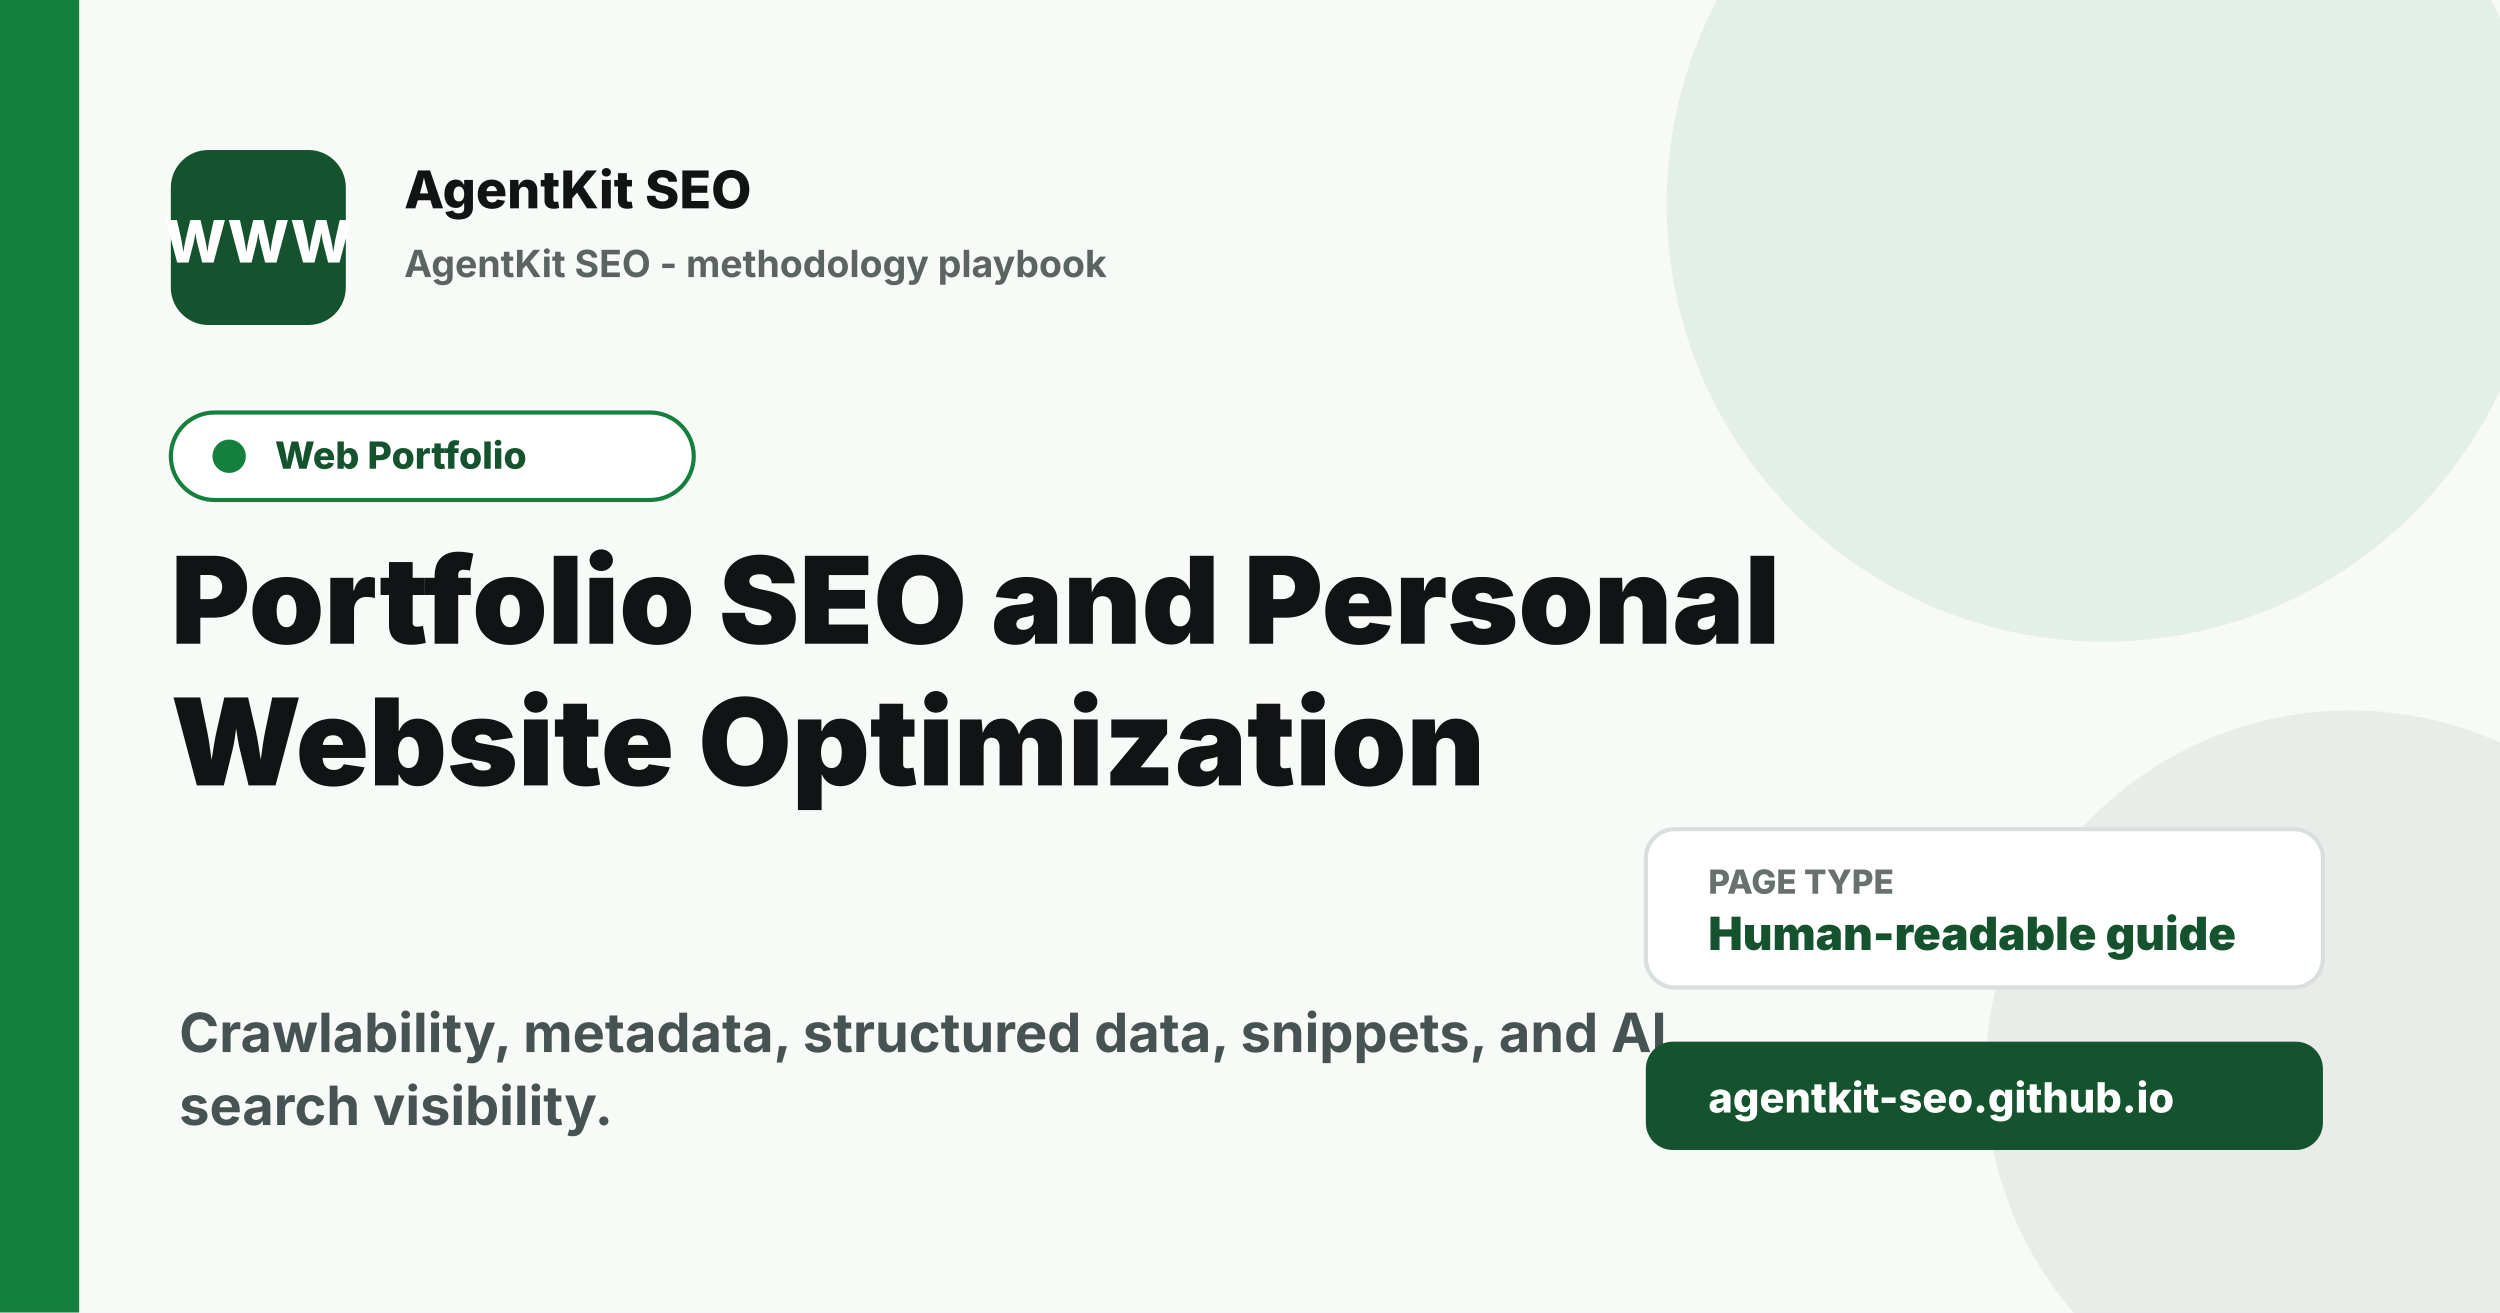
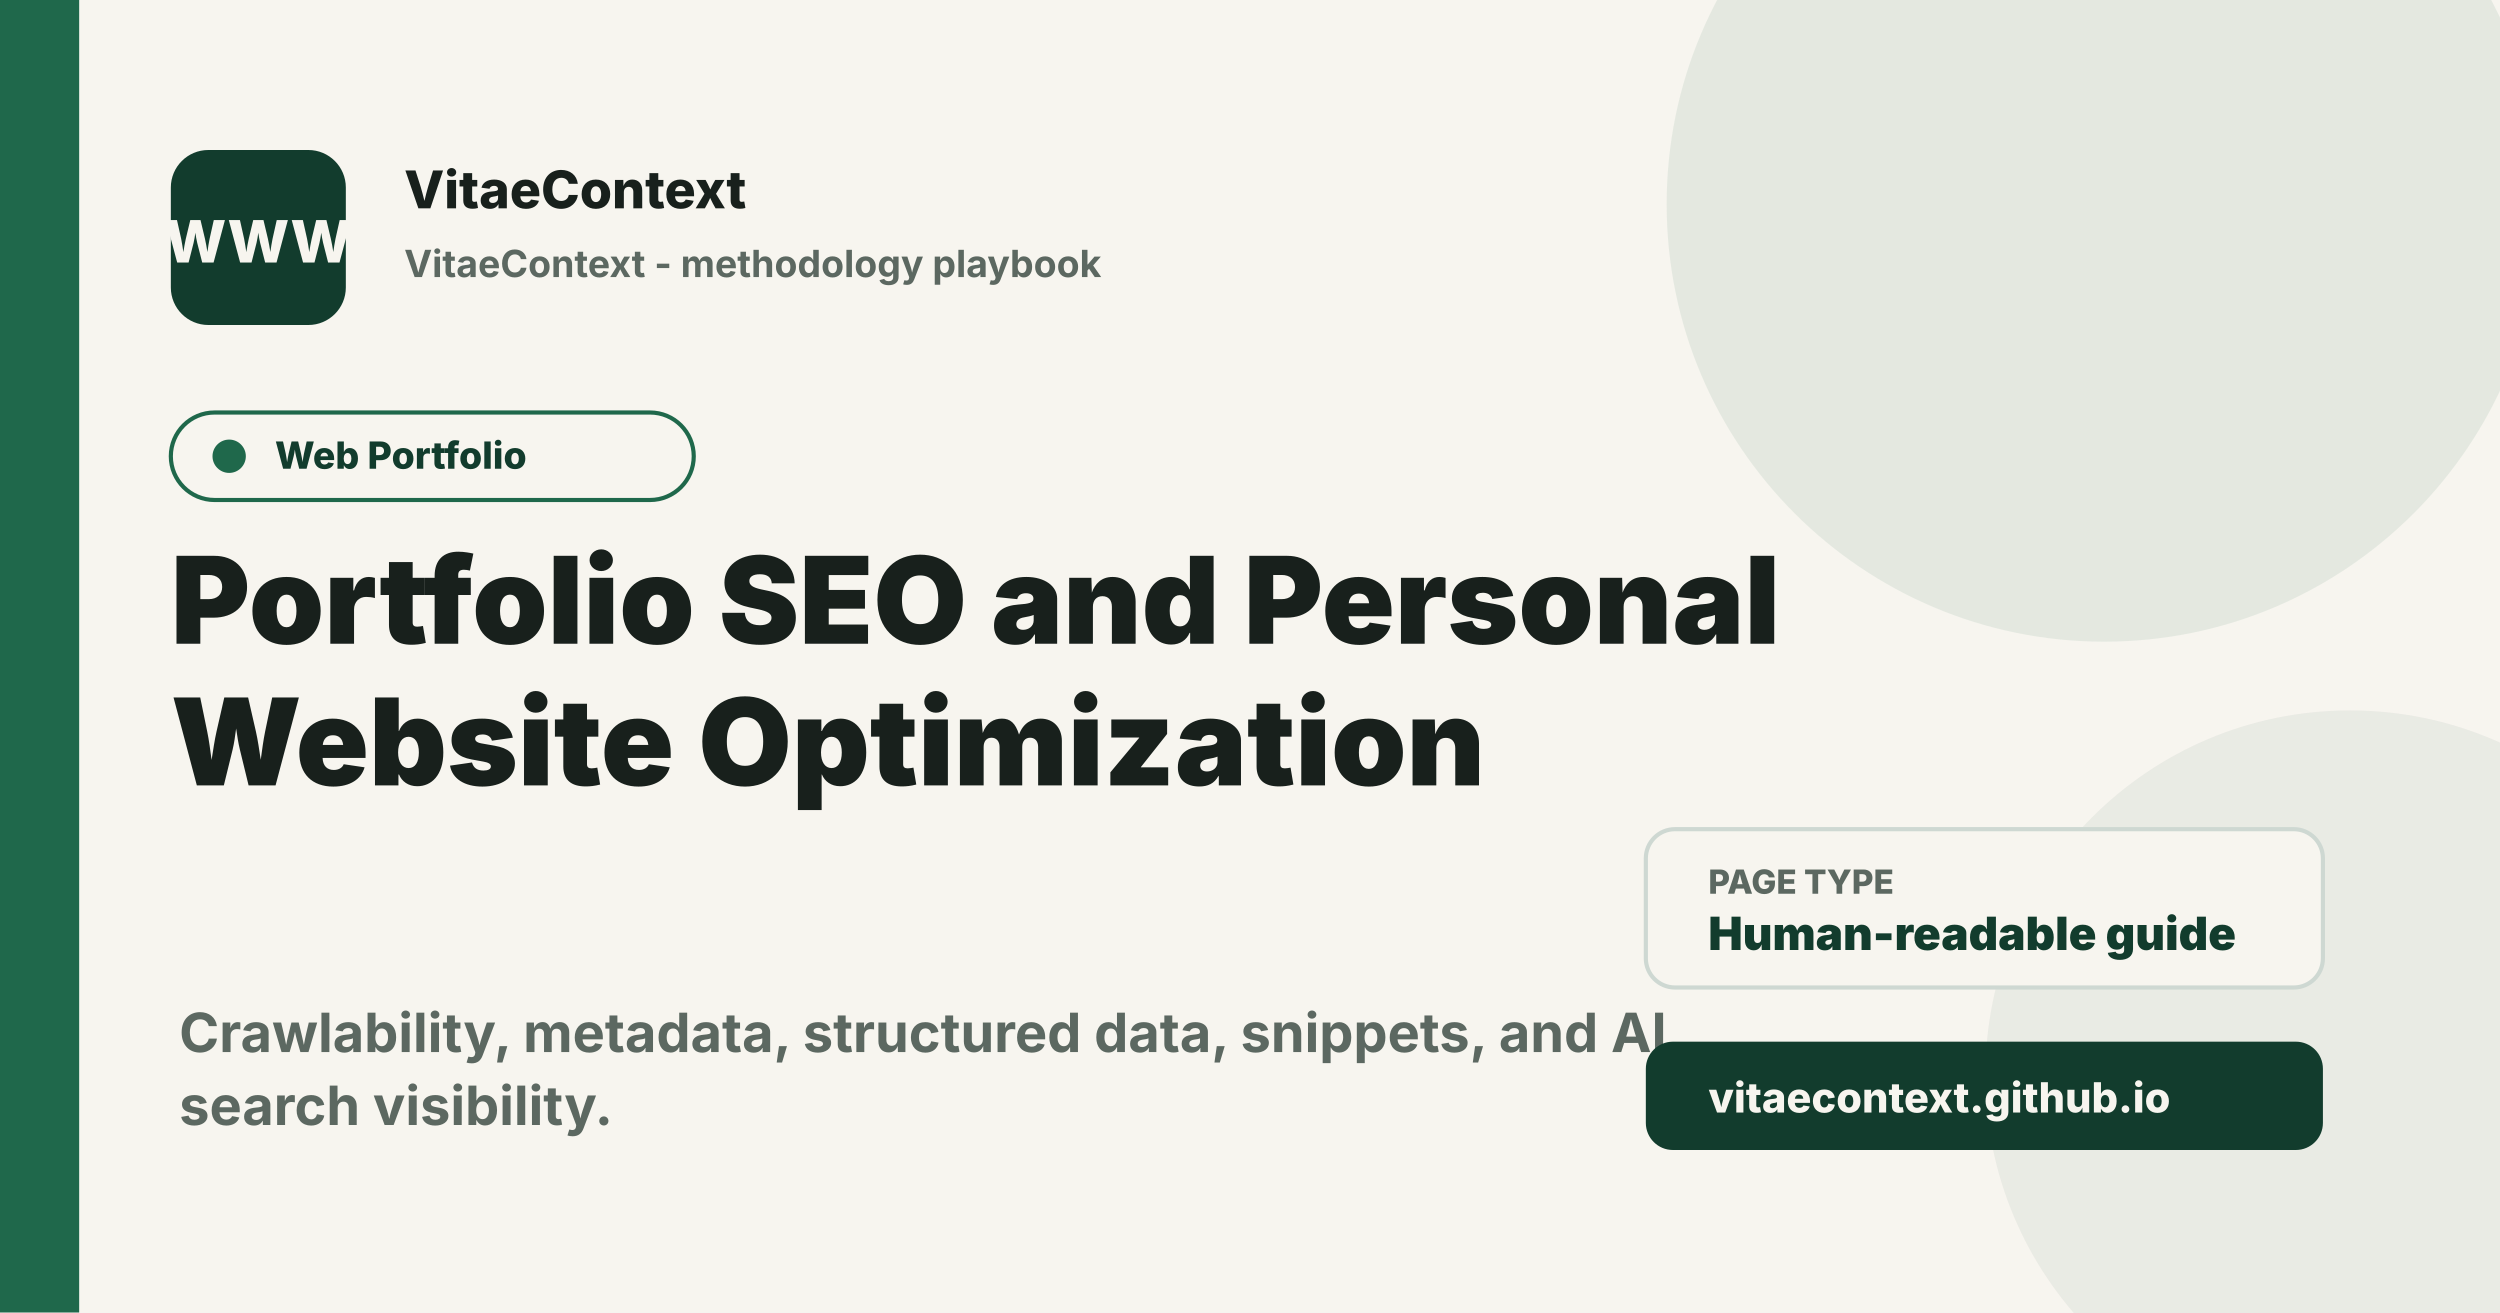
<svg xmlns="http://www.w3.org/2000/svg" width="1200" height="630" viewBox="0 0 1200 630">
-   <rect width="1200" height="630" fill="#f8faf7" />
-   <rect x="0" y="0" width="1200" height="630" fill="#f8faf7" />
-   <rect x="0" y="0" width="38" height="630" fill="#15803d" />
-   <circle cx="1010" cy="98" r="210" fill="#15803d" opacity="0.09" />
-   <circle cx="1128" cy="516" r="175" fill="#0f172a" opacity="0.06" />
+   <rect width="1200" height="630" fill="#F7F5EF" />
+   <rect x="0" y="0" width="1200" height="630" fill="#F7F5EF" />
+   <rect x="0" y="0" width="38" height="630" fill="#1F684B" />
+   <circle cx="1010" cy="98" r="210" fill="#1F684B" opacity="0.09" />
+   <circle cx="1128" cy="516" r="175" fill="#123C2D" opacity="0.06" />
  <g transform="translate(82 72)">
-     <rect x="0" y="0" width="84" height="84" rx="18" fill="#14532d" />
-     <text x="42" y="54" text-anchor="middle" font-family="Inter, Arial, sans-serif" font-size="28" font-weight="800" fill="#ffffff">WWW</text>
-     <text x="112" y="28" font-family="Inter, Arial, sans-serif" font-size="25" font-weight="800" fill="#111314">AgentKit SEO</text>
-     <text x="112" y="61" font-family="Inter, Arial, sans-serif" font-size="18" font-weight="650" fill="#5b6463">AgentKit SEO - methodology playbook</text>
+     <rect x="0" y="0" width="84" height="84" rx="18" fill="#123C2D" />
+     <text x="42" y="54" text-anchor="middle" font-family="Inter, Arial, sans-serif" font-size="28" font-weight="800" fill="#F7F5EF">WWW</text>
+     <text x="112" y="28" font-family="Inter, Arial, sans-serif" font-size="25" font-weight="800" fill="#18201C">VitaeContext</text>
+     <text x="112" y="61" font-family="Inter, Arial, sans-serif" font-size="18" font-weight="650" fill="#5C6861">VitaeContext - methodology playbook</text>
  </g>
  <g transform="translate(82 198)">
-     <rect x="0" y="0" width="251" height="42" rx="21" fill="#ffffff" stroke="#15803d" stroke-width="2" />
-     <circle cx="28" cy="21" r="8" fill="#15803d" />
-     <text x="50" y="27" font-family="Inter, Arial, sans-serif" font-size="18" font-weight="800" fill="#14532d">Web Portfolio</text>
+     <rect x="0" y="0" width="251" height="42" rx="21" fill="#F7F5EF" stroke="#1F684B" stroke-width="2" />
+     <circle cx="28" cy="21" r="8" fill="#1F684B" />
+     <text x="50" y="27" font-family="Inter, Arial, sans-serif" font-size="18" font-weight="800" fill="#123C2D">Web Portfolio</text>
  </g>
-   <text x="82" y="309" font-family="Inter, Arial, sans-serif" font-size="58" font-weight="850" fill="#111314">
+   <text x="82" y="309" font-family="Inter, Arial, sans-serif" font-size="58" font-weight="850" fill="#18201C">
    <tspan x="82" dy="0">Portfolio SEO and Personal</tspan>
    <tspan x="82" dy="68">Website Optimization</tspan>
  </text>
-   <text x="86" y="505" font-family="Inter, Arial, sans-serif" font-size="26" font-weight="650" fill="#475352">
+   <text x="86" y="505" font-family="Inter, Arial, sans-serif" font-size="26" font-weight="650" fill="#5C6861">
    <tspan x="86" dy="0">Crawlability, metadata, structured data, snippets, and AI</tspan>
    <tspan x="86" dy="35">search visibility.</tspan>
  </text>
  <g transform="translate(790 398)">
-     <rect x="0" y="0" width="325" height="76" rx="14" fill="#ffffff" stroke="#d9dfdc" stroke-width="2" />
-     <text x="30" y="31" font-family="Inter, Arial, sans-serif" font-size="16" font-weight="800" fill="#68716f">PAGE TYPE</text>
-     <text x="30" y="58" font-family="Inter, Arial, sans-serif" font-size="22" font-weight="850" fill="#14532d">Human-readable guide</text>
+     <rect x="0" y="0" width="325" height="76" rx="14" fill="#F7F5EF" stroke="#CED8D2" stroke-width="2" />
+     <text x="30" y="31" font-family="Inter, Arial, sans-serif" font-size="16" font-weight="800" fill="#5C6861">PAGE TYPE</text>
+     <text x="30" y="58" font-family="Inter, Arial, sans-serif" font-size="22" font-weight="850" fill="#123C2D">Human-readable guide</text>
  </g>
  <g transform="translate(790 500)">
-     <rect x="0" y="0" width="325" height="52" rx="13" fill="#14532d" />
-     <text x="30" y="34" font-family="Inter, Arial, sans-serif" font-size="20" font-weight="800" fill="#ffffff">agentkit-seo.github.io</text>
+     <rect x="0" y="0" width="325" height="52" rx="13" fill="#123C2D" />
+     <text x="30" y="34" font-family="Inter, Arial, sans-serif" font-size="20" font-weight="800" fill="#F7F5EF">vitaecontext.github.io</text>
  </g>
</svg>
